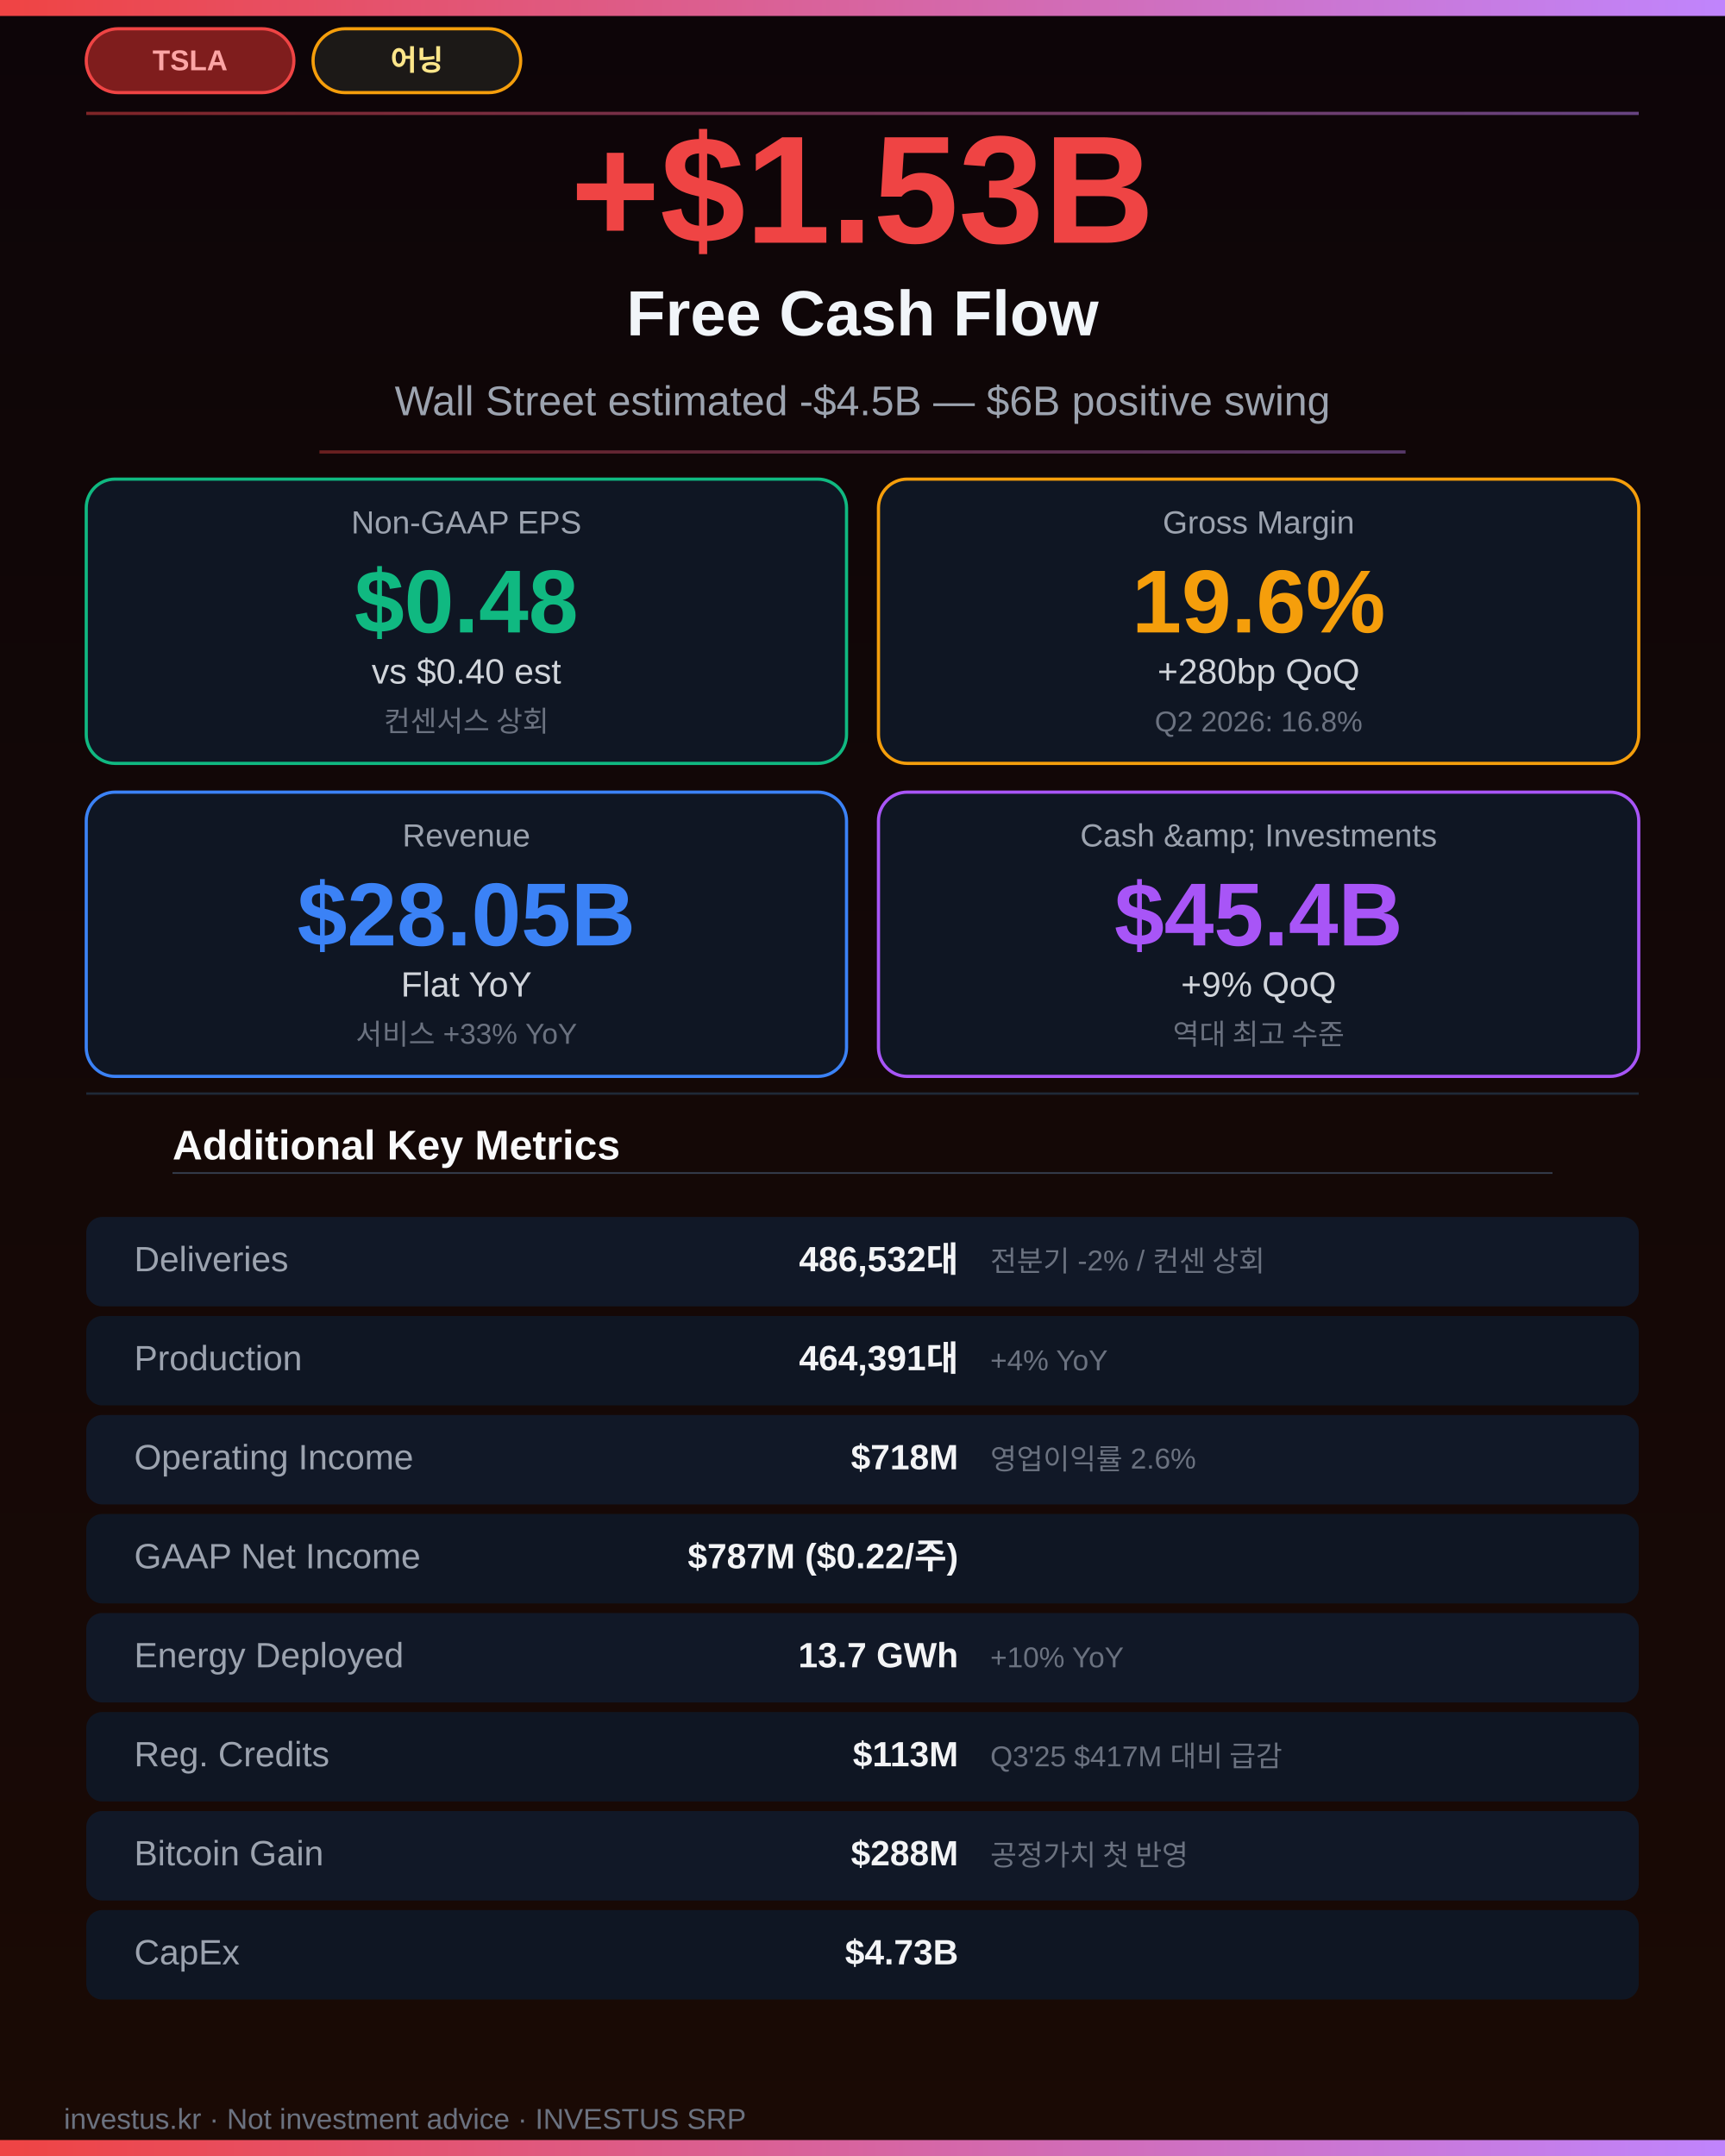
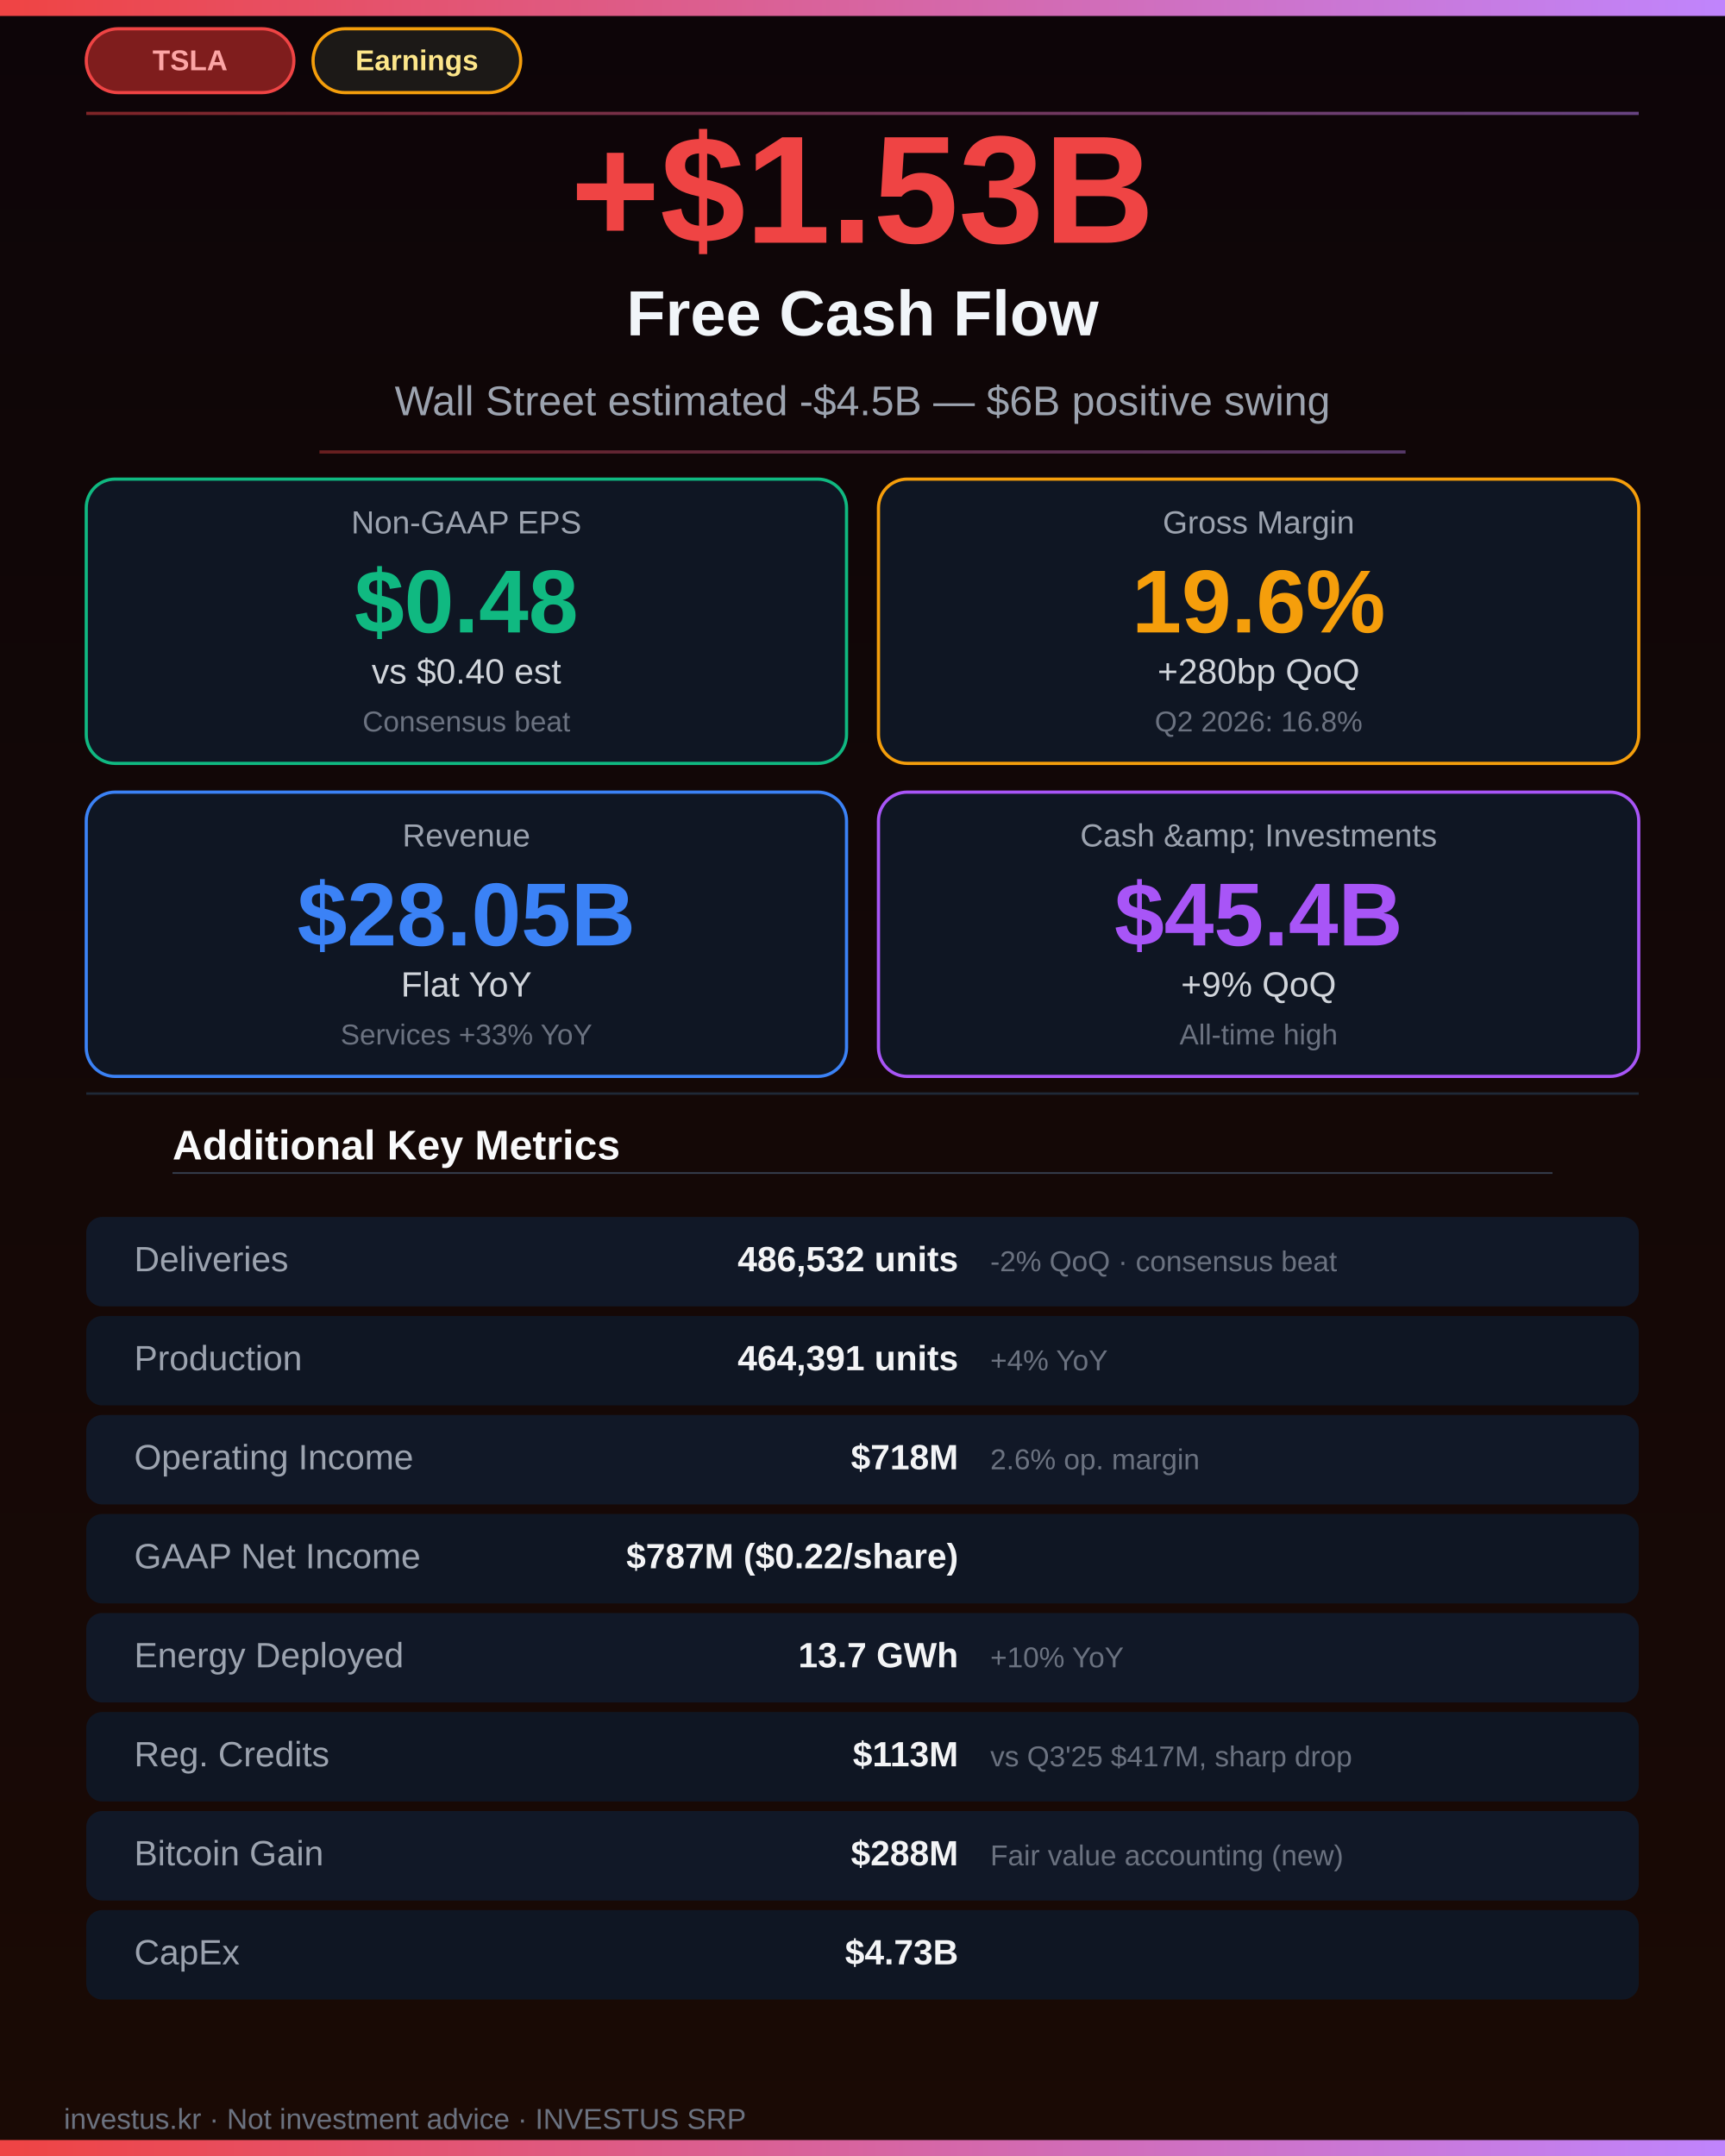
<svg xmlns="http://www.w3.org/2000/svg" width="1080" height="1350" viewBox="0 0 1080 1350">
  <defs>
    <linearGradient id="bgG" x1="0" y1="0" x2="0" y2="1" gradientUnits="objectBoundingBox">
      <stop offset="0%" stop-color="#0D0508" />
      <stop offset="100%" stop-color="#1A0A05" />
    </linearGradient>
    <linearGradient id="accentG" x1="0" y1="0" x2="1" y2="0" gradientUnits="objectBoundingBox">
      <stop offset="0%" stop-color="#EF4444" />
      <stop offset="100%" stop-color="#C084FC" />
    </linearGradient>
  </defs>
  <rect width="1080" height="1350" fill="url(#bgG)" />
  <rect x="0" y="0" width="1080" height="10" fill="url(#accentG)" />
  <rect x="54" y="18" width="130" height="40" rx="20" fill="#7F1D1D" />
  <rect x="54" y="18" width="130" height="40" rx="20" fill="none" stroke="#EF4444" stroke-width="2" />
  <text x="119" y="44" text-anchor="middle" font-family="Arial Black,Arial,sans-serif" font-size="18" font-weight="900" fill="#FCA5A5">TSLA</text>
  <rect x="196" y="18" width="130" height="40" rx="20" fill="#1C1917" />
  <rect x="196" y="18" width="130" height="40" rx="20" fill="none" stroke="#F59E0B" stroke-width="2" />
-   <text x="261" y="44" text-anchor="middle" font-family="Arial Black,Arial,sans-serif" font-size="18" font-weight="900" fill="#FDE68A">어닝</text>
+   <text x="261" y="44" text-anchor="middle" font-family="Arial Black,Arial,sans-serif" font-size="18" font-weight="900" fill="#FDE68A">Earnings</text>
  <rect x="54" y="70" width="972" height="2" fill="url(#accentG)" opacity="0.5" />
  <text x="540" y="152" text-anchor="middle" font-family="Arial Black,Arial,sans-serif" font-size="96" font-weight="900" fill="#EF4444">+$1.53B</text>
  <text x="540" y="210" text-anchor="middle" font-family="Arial Black,Arial,sans-serif" font-size="40" font-weight="900" fill="#F1F5F9">Free Cash Flow</text>
  <text x="540" y="260" text-anchor="middle" font-family="Arial,sans-serif" font-size="26" fill="#9CA3AF">Wall Street estimated -$4.5B — $6B positive swing</text>
  <rect x="200" y="282" width="680" height="2" fill="url(#accentG)" opacity="0.4" />
  <rect x="54" y="300" width="476" height="178" rx="18" fill="#0F1623" stroke="#10B981" stroke-width="2" />
  <text x="292" y="334" text-anchor="middle" font-family="Arial,sans-serif" font-size="20" fill="#9CA3AF">Non-GAAP EPS</text>
  <text x="292" y="396" text-anchor="middle" font-family="Arial Black,Arial,sans-serif" font-size="56" font-weight="900" fill="#10B981">$0.48</text>
  <text x="292" y="428" text-anchor="middle" font-family="Arial,sans-serif" font-size="22" fill="#D1D5DB">vs $0.40 est</text>
-   <text x="292" y="458" text-anchor="middle" font-family="Arial,sans-serif" font-size="18" fill="#6B7280">컨센서스 상회</text>
+   <text x="292" y="458" text-anchor="middle" font-family="Arial,sans-serif" font-size="18" fill="#6B7280">Consensus beat</text>
  <rect x="550" y="300" width="476" height="178" rx="18" fill="#0F1623" stroke="#F59E0B" stroke-width="2" />
  <text x="788" y="334" text-anchor="middle" font-family="Arial,sans-serif" font-size="20" fill="#9CA3AF">Gross Margin</text>
  <text x="788" y="396" text-anchor="middle" font-family="Arial Black,Arial,sans-serif" font-size="56" font-weight="900" fill="#F59E0B">19.6%</text>
  <text x="788" y="428" text-anchor="middle" font-family="Arial,sans-serif" font-size="22" fill="#D1D5DB">+280bp QoQ</text>
  <text x="788" y="458" text-anchor="middle" font-family="Arial,sans-serif" font-size="18" fill="#6B7280">Q2 2026: 16.8%</text>
  <rect x="54" y="496" width="476" height="178" rx="18" fill="#0F1623" stroke="#3B82F6" stroke-width="2" />
  <text x="292" y="530" text-anchor="middle" font-family="Arial,sans-serif" font-size="20" fill="#9CA3AF">Revenue</text>
  <text x="292" y="592" text-anchor="middle" font-family="Arial Black,Arial,sans-serif" font-size="56" font-weight="900" fill="#3B82F6">$28.05B</text>
  <text x="292" y="624" text-anchor="middle" font-family="Arial,sans-serif" font-size="22" fill="#D1D5DB">Flat YoY</text>
-   <text x="292" y="654" text-anchor="middle" font-family="Arial,sans-serif" font-size="18" fill="#6B7280">서비스 +33% YoY</text>
+   <text x="292" y="654" text-anchor="middle" font-family="Arial,sans-serif" font-size="18" fill="#6B7280">Services +33% YoY</text>
  <rect x="550" y="496" width="476" height="178" rx="18" fill="#0F1623" stroke="#A855F7" stroke-width="2" />
  <text x="788" y="530" text-anchor="middle" font-family="Arial,sans-serif" font-size="20" fill="#9CA3AF">Cash &amp;amp; Investments</text>
  <text x="788" y="592" text-anchor="middle" font-family="Arial Black,Arial,sans-serif" font-size="56" font-weight="900" fill="#A855F7">$45.4B</text>
  <text x="788" y="624" text-anchor="middle" font-family="Arial,sans-serif" font-size="22" fill="#D1D5DB">+9% QoQ</text>
-   <text x="788" y="654" text-anchor="middle" font-family="Arial,sans-serif" font-size="18" fill="#6B7280">역대 최고 수준</text>
+   <text x="788" y="654" text-anchor="middle" font-family="Arial,sans-serif" font-size="18" fill="#6B7280">All-time high</text>
  <rect x="54" y="684" width="972" height="1.5" fill="#1F2937" />
  <text x="108" y="726" font-family="Arial Black,Arial,sans-serif" font-size="26" font-weight="900" fill="#F9FAFB">Additional Key Metrics</text>
  <rect x="108" y="734" width="864" height="1" fill="#374151" />
  <rect x="54" y="762" width="972" height="56" rx="10" fill="#111827" />
  <text x="84" y="796" font-family="Arial,sans-serif" font-size="22" fill="#9CA3AF">Deliveries</text>
-   <text x="600" y="796" text-anchor="end" font-family="Arial Black,Arial,sans-serif" font-size="22" font-weight="900" fill="#F3F4F6">486,532대</text>
-   <text x="620" y="796" font-family="Arial,sans-serif" font-size="18" fill="#6B7280">전분기 -2% / 컨센 상회</text>
+   <text x="600" y="796" text-anchor="end" font-family="Arial Black,Arial,sans-serif" font-size="22" font-weight="900" fill="#F3F4F6">486,532 units</text>
+   <text x="620" y="796" font-family="Arial,sans-serif" font-size="18" fill="#6B7280">-2% QoQ · consensus beat</text>
  <rect x="54" y="824" width="972" height="56" rx="10" fill="#0F1623" />
  <text x="84" y="858" font-family="Arial,sans-serif" font-size="22" fill="#9CA3AF">Production</text>
-   <text x="600" y="858" text-anchor="end" font-family="Arial Black,Arial,sans-serif" font-size="22" font-weight="900" fill="#F3F4F6">464,391대</text>
+   <text x="600" y="858" text-anchor="end" font-family="Arial Black,Arial,sans-serif" font-size="22" font-weight="900" fill="#F3F4F6">464,391 units</text>
  <text x="620" y="858" font-family="Arial,sans-serif" font-size="18" fill="#6B7280">+4% YoY</text>
  <rect x="54" y="886" width="972" height="56" rx="10" fill="#111827" />
  <text x="84" y="920" font-family="Arial,sans-serif" font-size="22" fill="#9CA3AF">Operating Income</text>
  <text x="600" y="920" text-anchor="end" font-family="Arial Black,Arial,sans-serif" font-size="22" font-weight="900" fill="#F3F4F6">$718M</text>
-   <text x="620" y="920" font-family="Arial,sans-serif" font-size="18" fill="#6B7280">영업이익률 2.6%</text>
+   <text x="620" y="920" font-family="Arial,sans-serif" font-size="18" fill="#6B7280">2.6% op. margin</text>
  <rect x="54" y="948" width="972" height="56" rx="10" fill="#0F1623" />
  <text x="84" y="982" font-family="Arial,sans-serif" font-size="22" fill="#9CA3AF">GAAP Net Income</text>
-   <text x="600" y="982" text-anchor="end" font-family="Arial Black,Arial,sans-serif" font-size="22" font-weight="900" fill="#F3F4F6">$787M ($0.22/주)</text>
+   <text x="600" y="982" text-anchor="end" font-family="Arial Black,Arial,sans-serif" font-size="22" font-weight="900" fill="#F3F4F6">$787M ($0.22/share)</text>
  <text x="620" y="982" font-family="Arial,sans-serif" font-size="18" fill="#6B7280" />
  <rect x="54" y="1010" width="972" height="56" rx="10" fill="#111827" />
  <text x="84" y="1044" font-family="Arial,sans-serif" font-size="22" fill="#9CA3AF">Energy Deployed</text>
  <text x="600" y="1044" text-anchor="end" font-family="Arial Black,Arial,sans-serif" font-size="22" font-weight="900" fill="#F3F4F6">13.7 GWh</text>
  <text x="620" y="1044" font-family="Arial,sans-serif" font-size="18" fill="#6B7280">+10% YoY</text>
  <rect x="54" y="1072" width="972" height="56" rx="10" fill="#0F1623" />
  <text x="84" y="1106" font-family="Arial,sans-serif" font-size="22" fill="#9CA3AF">Reg. Credits</text>
  <text x="600" y="1106" text-anchor="end" font-family="Arial Black,Arial,sans-serif" font-size="22" font-weight="900" fill="#F3F4F6">$113M</text>
-   <text x="620" y="1106" font-family="Arial,sans-serif" font-size="18" fill="#6B7280">Q3'25 $417M 대비 급감</text>
+   <text x="620" y="1106" font-family="Arial,sans-serif" font-size="18" fill="#6B7280">vs Q3'25 $417M, sharp drop</text>
  <rect x="54" y="1134" width="972" height="56" rx="10" fill="#111827" />
  <text x="84" y="1168" font-family="Arial,sans-serif" font-size="22" fill="#9CA3AF">Bitcoin Gain</text>
  <text x="600" y="1168" text-anchor="end" font-family="Arial Black,Arial,sans-serif" font-size="22" font-weight="900" fill="#F3F4F6">$288M</text>
-   <text x="620" y="1168" font-family="Arial,sans-serif" font-size="18" fill="#6B7280">공정가치 첫 반영</text>
+   <text x="620" y="1168" font-family="Arial,sans-serif" font-size="18" fill="#6B7280">Fair value accounting (new)</text>
  <rect x="54" y="1196" width="972" height="56" rx="10" fill="#0F1623" />
  <text x="84" y="1230" font-family="Arial,sans-serif" font-size="22" fill="#9CA3AF">CapEx</text>
  <text x="600" y="1230" text-anchor="end" font-family="Arial Black,Arial,sans-serif" font-size="22" font-weight="900" fill="#F3F4F6">$4.73B</text>
  <text x="620" y="1230" font-family="Arial,sans-serif" font-size="18" fill="#6B7280" />
  <rect x="0" y="1340" width="1080" height="10" fill="url(#accentG)" />
  <text x="40" y="1333" font-family="Arial,sans-serif" font-size="18" fill="#6B7280">investus.kr · Not investment advice · INVESTUS SRP</text>
</svg>
